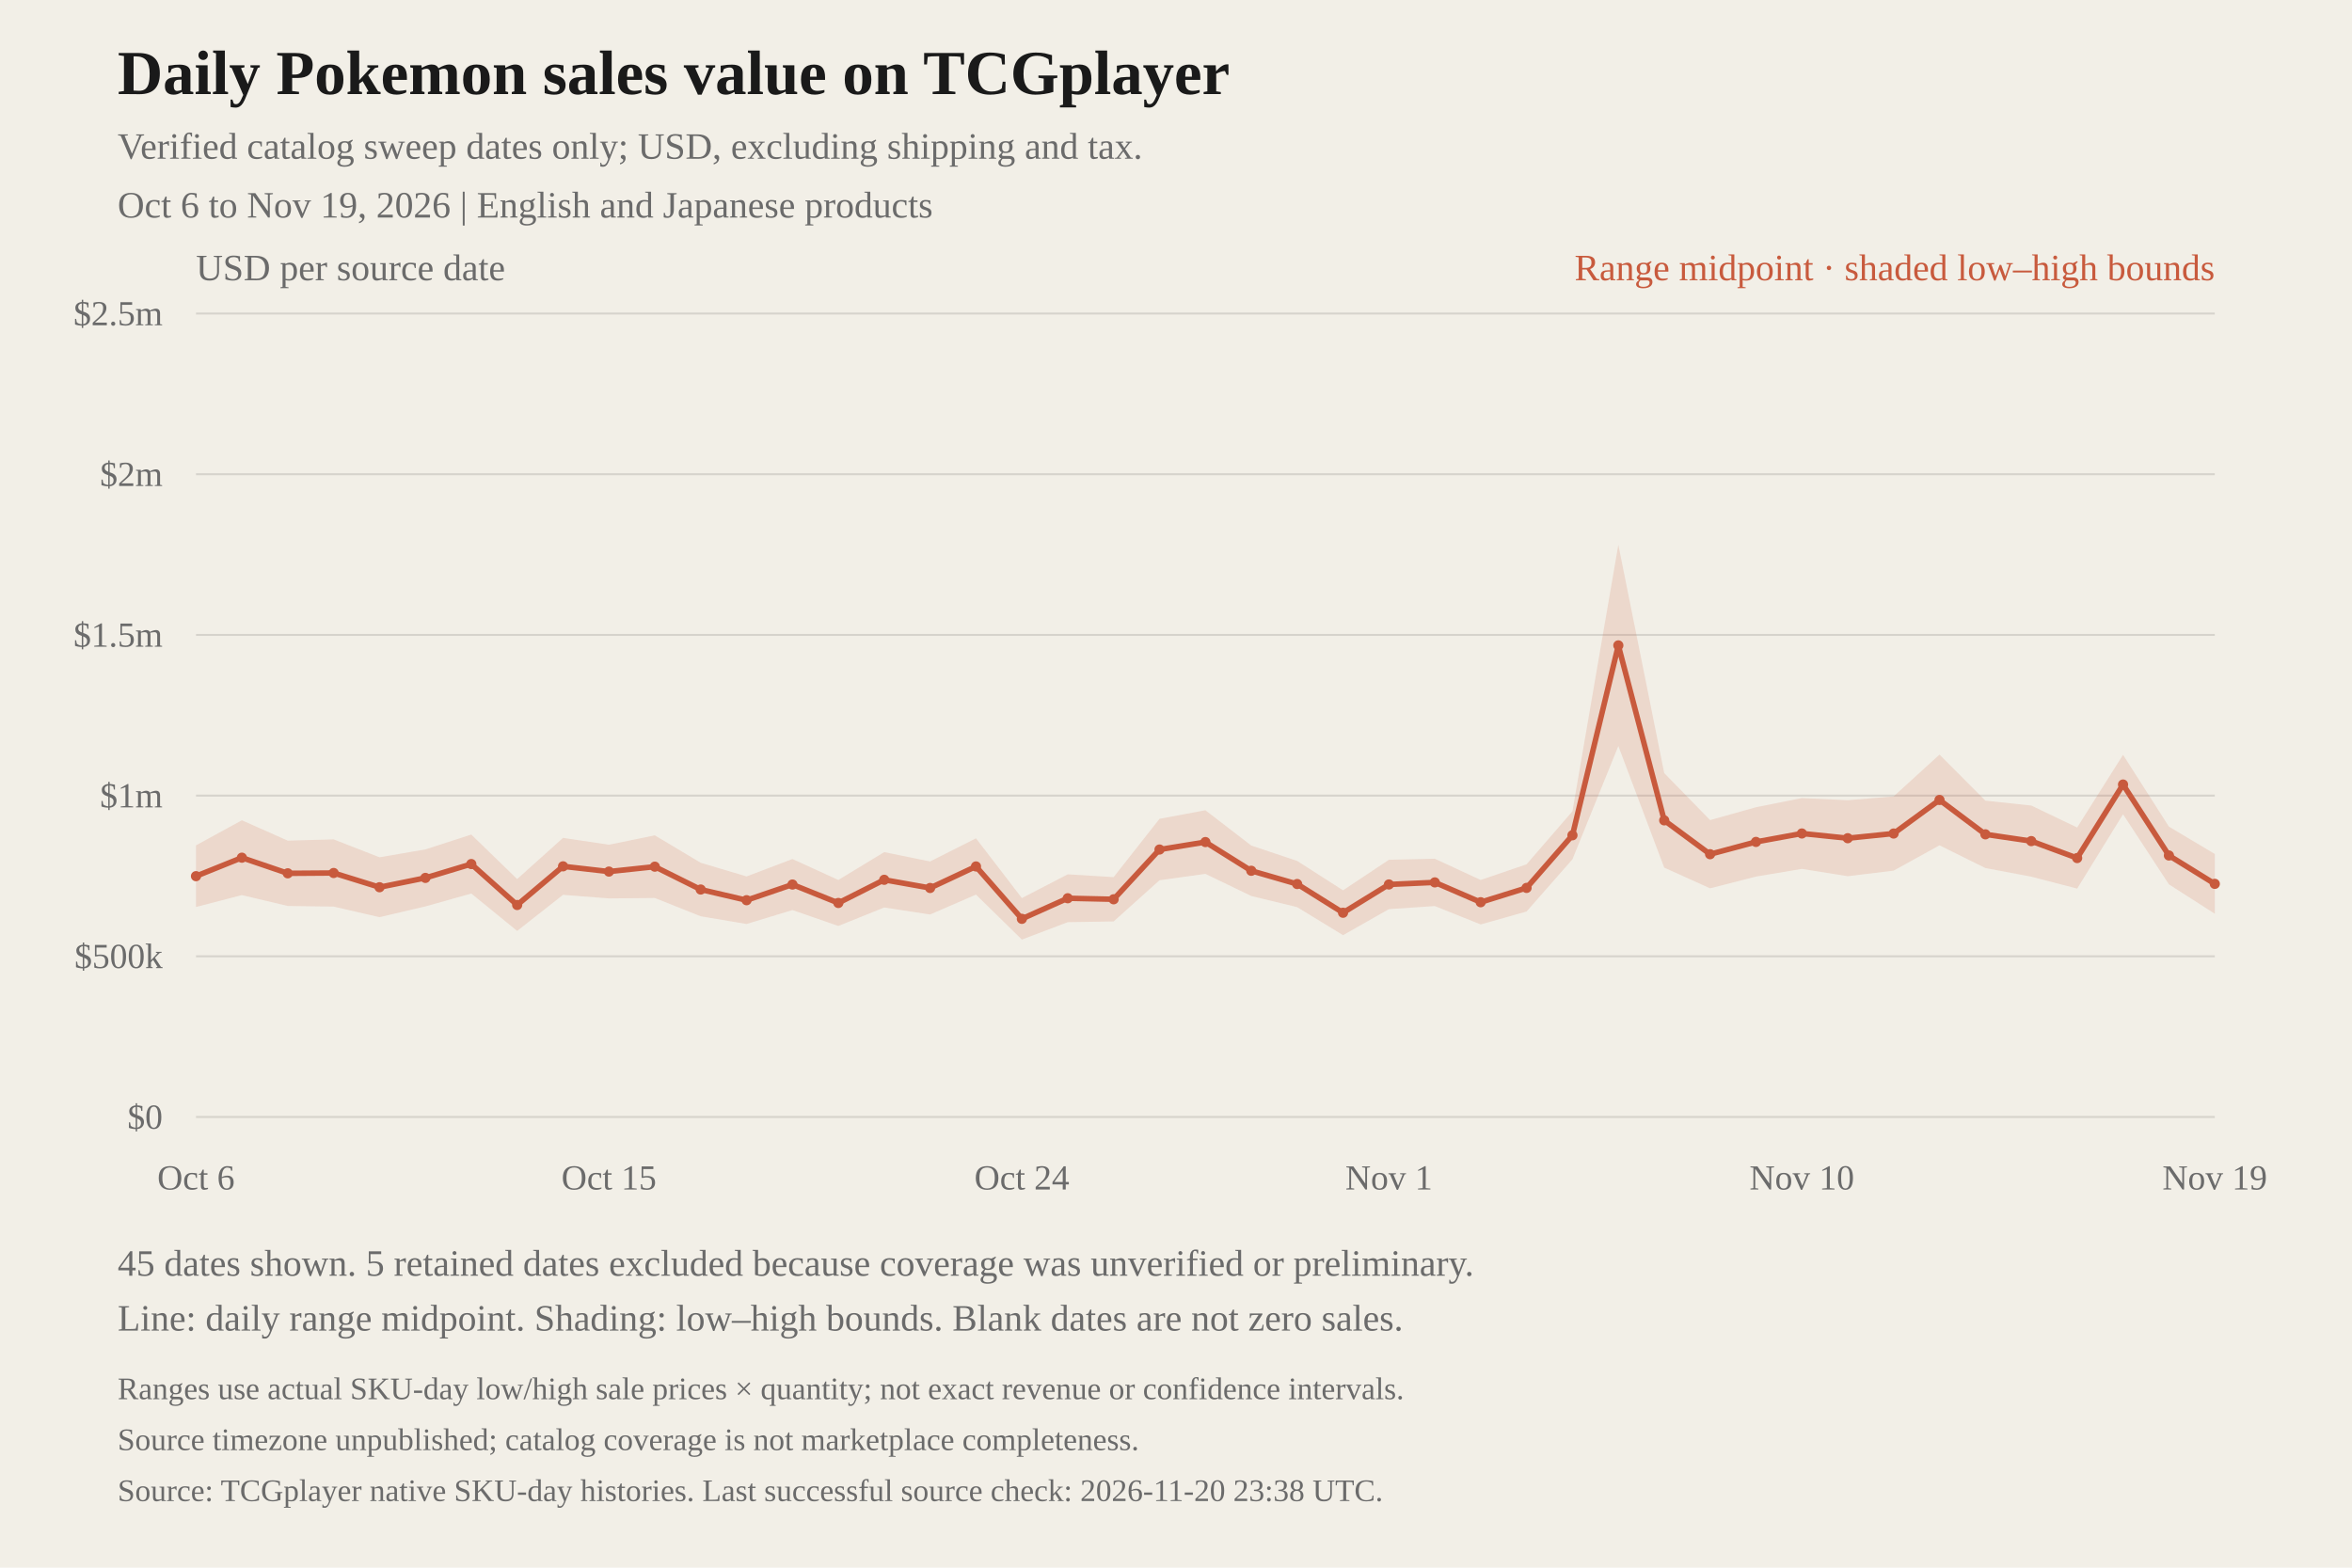
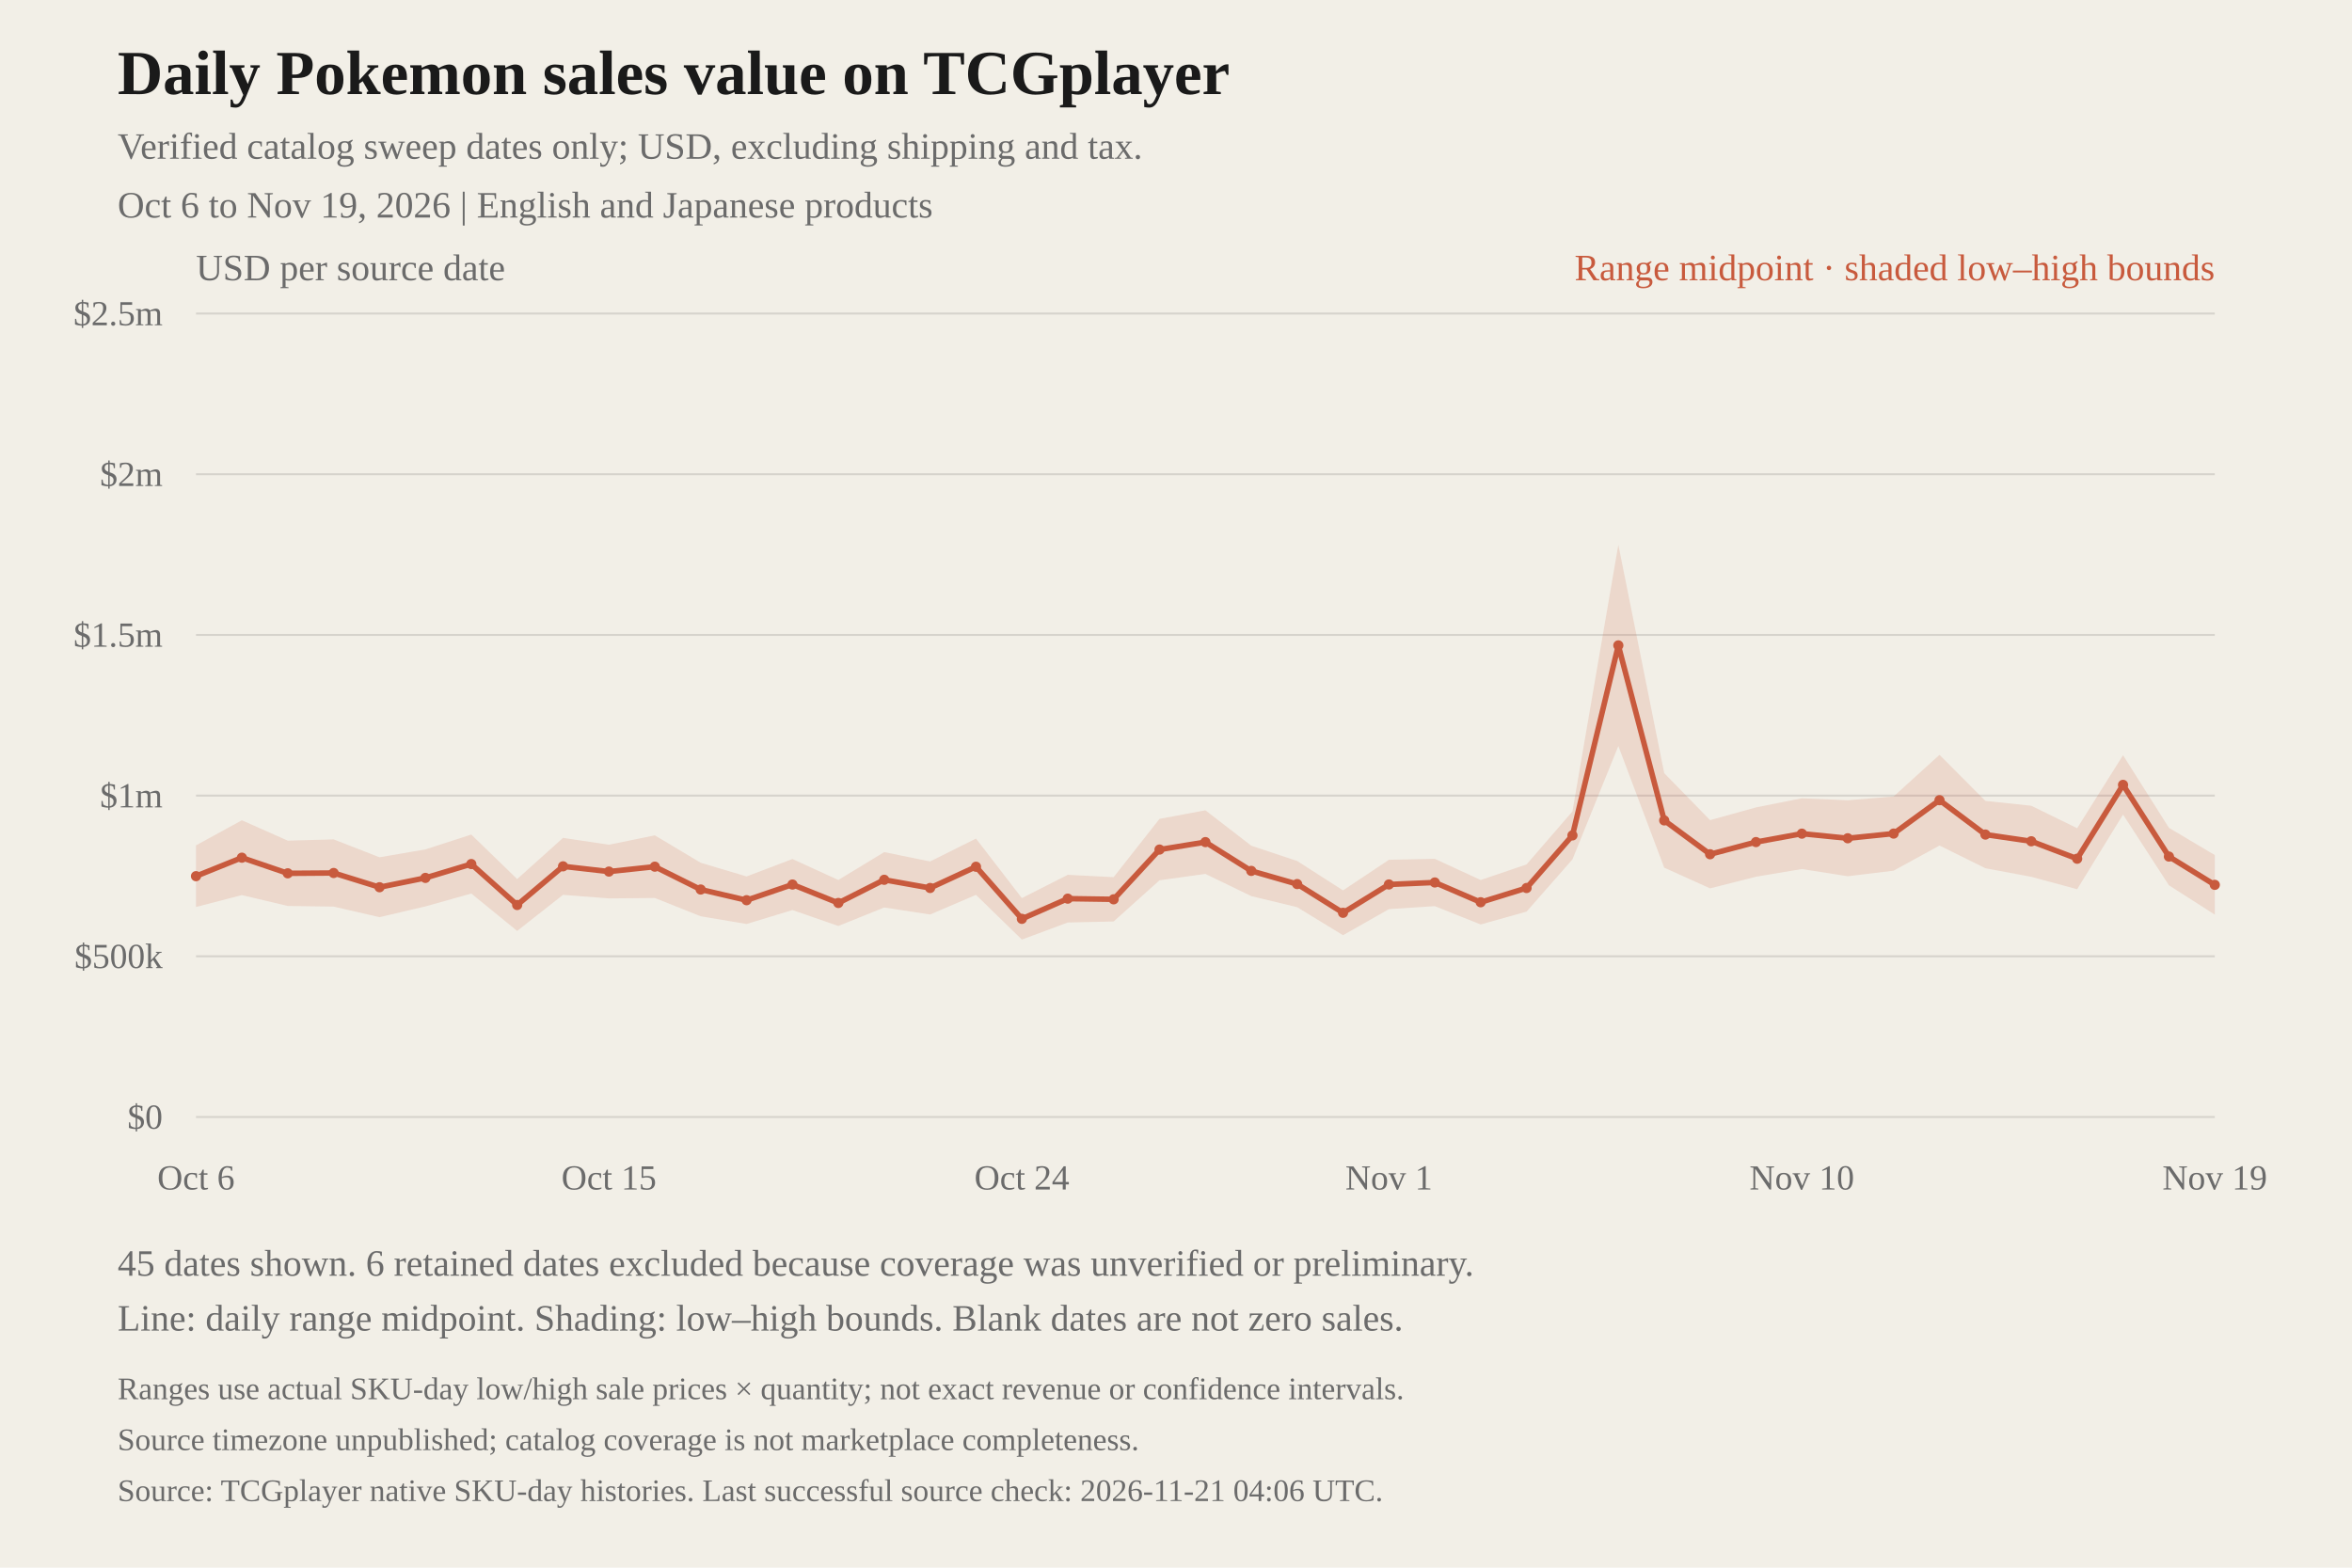
<svg xmlns="http://www.w3.org/2000/svg" width="1200" height="800" viewBox="0 0 1200 800" role="img" aria-labelledby="title description">
  <style>text{font-family:Georgia,"Liberation Serif","Times New Roman",serif;fill:#1A1A1A;font-size:19px}.title{font-size:32px;font-weight:600}.muted,.axis{fill:#6B6B6B}.axis{font-size:18px}.note{font-size:16px;fill:#6B6B6B}.grid{stroke:#D6D3CC;stroke-width:1}</style>
  <rect data-role="background" width="1200" height="800" fill="#F2EFE7" />
  <text x="60" y="48" class="title">Daily Pokemon sales value on TCGplayer</text>
  <text x="60" y="81" class="muted">Verified catalog sweep dates only; USD, excluding shipping and tax.</text>
  <text x="60" y="111" class="muted">Oct 6 to Nov 19, 2026 | English and Japanese products</text>
  <text x="100" y="143" class="muted">USD per source date</text>
  <text x="1130" y="143" text-anchor="end" style="fill:#C85A3D">Range midpoint · shaded low–high bounds</text>
  <path d="M100,570H1130" class="grid" />
  <text x="83" y="576" class="axis" text-anchor="end">$0</text>
  <path d="M100,488H1130" class="grid" />
  <text x="83" y="494" class="axis" text-anchor="end">$500k</text>
  <path d="M100,406H1130" class="grid" />
  <text x="83" y="412" class="axis" text-anchor="end">$1m</text>
  <path d="M100,324H1130" class="grid" />
  <text x="83" y="330" class="axis" text-anchor="end">$1.5m</text>
  <path d="M100,242H1130" class="grid" />
  <text x="83" y="248" class="axis" text-anchor="end">$2m</text>
  <path d="M100,160H1130" class="grid" />
  <text x="83" y="166" class="axis" text-anchor="end">$2.5m</text>
-   <polygon data-series="daily-band" points="100,431.395 123.409,418.596 146.818,428.993 170.227,428.347 193.636,437.483 217.045,433.454 240.455,425.889 263.864,448.6 287.273,427.569 310.682,431.071 334.091,426.287 357.5,440.279 380.909,447.253 404.318,438.369 427.727,449.058 451.136,434.841 474.545,439.616 497.955,427.802 521.364,458.299 544.773,446.181 568.182,447.604 591.591,417.85 615,413.484 638.409,431.501 661.818,439.338 685.227,454.335 708.636,438.757 732.045,438.216 755.455,449.065 778.864,441.06 802.273,413.989 825.682,278.014 849.091,394.518 872.5,418.503 895.909,411.947 919.318,407.27 942.727,408.36 966.136,406.417 989.545,385.082 1012.955,408.576 1036.364,411.079 1059.773,422.284 1083.182,385.198 1106.591,421.834 1130,435.791 1130,466.287 1106.591,451.283 1083.182,415.512 1059.773,453.454 1036.364,447.363 1012.955,442.96 989.545,431.364 966.136,444.286 942.727,447.129 919.318,443.396 895.909,447.32 872.5,453.315 849.091,442.744 825.682,380.686 802.273,438.49 778.864,465.14 755.455,471.746 732.045,462.362 708.636,463.933 685.227,477.219 661.818,462.913 638.409,457.225 615,445.933 591.591,449.195 568.182,470.215 544.773,470.584 521.364,479.468 497.955,456.514 474.545,466.671 451.136,463.09 427.727,472.524 404.318,464.4 380.909,471.512 357.5,467.575 334.091,458.248 310.682,458.461 287.273,456.626 263.864,475.046 240.455,455.971 217.045,462.546 193.636,468.031 170.227,462.639 146.818,462.325 123.409,456.767 100,462.839" fill="#C85A3D" fill-opacity="0.16" />
-   <polyline data-series="daily-midpoint" points="100,447.117 123.409,437.682 146.818,445.659 170.227,445.493 193.636,452.757 217.045,448 240.455,440.93 263.864,461.823 287.273,442.097 310.682,444.766 334.091,442.267 357.5,453.927 380.909,459.382 404.318,451.384 427.727,460.791 451.136,448.965 474.545,453.144 497.955,442.158 521.364,468.884 544.773,458.382 568.182,458.909 591.591,433.523 615,429.709 638.409,444.363 661.818,451.126 685.227,465.777 708.636,451.345 732.045,450.289 755.455,460.405 778.864,453.1 802.273,426.24 825.682,329.35 849.091,418.631 872.5,435.909 895.909,429.633 919.318,425.333 942.727,427.744 966.136,425.351 989.545,408.223 1012.955,425.768 1036.364,429.221 1059.773,437.869 1083.182,400.355 1106.591,436.558 1130,451.039" fill="none" stroke="#C85A3D" stroke-width="2.8" stroke-linejoin="round" stroke-linecap="round" />
+   <polygon data-series="daily-band" points="100,431.395 123.409,418.596 146.818,428.993 170.227,428.347 193.636,437.483 217.045,433.454 240.455,425.889 263.864,448.6 287.273,427.569 310.682,431.071 334.091,426.287 357.5,440.279 380.909,447.253 404.318,438.369 427.727,449.058 451.136,434.841 474.545,439.616 497.955,427.947 521.364,458.306 544.773,446.428 568.182,447.623 591.591,417.87 615,413.507 638.409,431.567 661.818,439.364 685.227,454.372 708.636,438.759 732.045,438.259 755.455,449.08 778.864,441.12 802.273,414.074 825.682,278.017 849.091,394.546 872.5,418.521 895.909,412.032 919.318,407.373 942.727,408.395 966.136,406.448 989.545,385.2 1012.955,408.699 1036.364,411.18 1059.773,422.646 1083.182,385.391 1106.591,422.444 1130,436.359 1130,466.729 1106.591,451.758 1083.182,415.656 1059.773,453.774 1036.364,447.435 1012.955,443.067 989.545,431.475 966.136,444.31 942.727,447.152 919.318,443.471 895.909,447.393 872.5,453.332 849.091,442.771 825.682,380.688 802.273,438.543 778.864,465.192 755.455,471.758 732.045,462.403 708.636,463.935 685.227,477.244 661.818,462.935 638.409,457.284 615,445.952 591.591,449.208 568.182,470.232 544.773,470.751 521.364,479.473 497.955,456.654 474.545,466.671 451.136,463.09 427.727,472.524 404.318,464.4 380.909,471.512 357.5,467.575 334.091,458.248 310.682,458.461 287.273,456.626 263.864,475.046 240.455,455.971 217.045,462.546 193.636,468.031 170.227,462.639 146.818,462.325 123.409,456.767 100,462.839" fill="#C85A3D" fill-opacity="0.16" />
+   <polyline data-series="daily-midpoint" points="100,447.117 123.409,437.682 146.818,445.659 170.227,445.493 193.636,452.757 217.045,448 240.455,440.93 263.864,461.823 287.273,442.097 310.682,444.766 334.091,442.267 357.5,453.927 380.909,459.382 404.318,451.384 427.727,460.791 451.136,448.965 474.545,453.144 497.955,442.301 521.364,468.89 544.773,458.589 568.182,458.927 591.591,433.539 615,429.73 638.409,444.426 661.818,451.149 685.227,465.808 708.636,451.347 732.045,450.331 755.455,460.419 778.864,453.156 802.273,426.309 825.682,329.352 849.091,418.658 872.5,435.926 895.909,429.712 919.318,425.422 942.727,427.773 966.136,425.379 989.545,408.337 1012.955,425.883 1036.364,429.307 1059.773,438.21 1083.182,400.524 1106.591,437.101 1130,451.544" fill="none" stroke="#C85A3D" stroke-width="2.8" stroke-linejoin="round" stroke-linecap="round" />
  <circle data-series="daily-observation" cx="100" cy="447.117" r="2.6" fill="#C85A3D" />
  <circle data-series="daily-observation" cx="123.409" cy="437.682" r="2.6" fill="#C85A3D" />
  <circle data-series="daily-observation" cx="146.818" cy="445.659" r="2.6" fill="#C85A3D" />
  <circle data-series="daily-observation" cx="170.227" cy="445.493" r="2.6" fill="#C85A3D" />
  <circle data-series="daily-observation" cx="193.636" cy="452.757" r="2.6" fill="#C85A3D" />
  <circle data-series="daily-observation" cx="217.045" cy="448" r="2.6" fill="#C85A3D" />
  <circle data-series="daily-observation" cx="240.455" cy="440.93" r="2.6" fill="#C85A3D" />
  <circle data-series="daily-observation" cx="263.864" cy="461.823" r="2.6" fill="#C85A3D" />
  <circle data-series="daily-observation" cx="287.273" cy="442.097" r="2.6" fill="#C85A3D" />
  <circle data-series="daily-observation" cx="310.682" cy="444.766" r="2.6" fill="#C85A3D" />
  <circle data-series="daily-observation" cx="334.091" cy="442.267" r="2.6" fill="#C85A3D" />
  <circle data-series="daily-observation" cx="357.5" cy="453.927" r="2.6" fill="#C85A3D" />
  <circle data-series="daily-observation" cx="380.909" cy="459.382" r="2.6" fill="#C85A3D" />
  <circle data-series="daily-observation" cx="404.318" cy="451.384" r="2.6" fill="#C85A3D" />
  <circle data-series="daily-observation" cx="427.727" cy="460.791" r="2.6" fill="#C85A3D" />
  <circle data-series="daily-observation" cx="451.136" cy="448.965" r="2.6" fill="#C85A3D" />
  <circle data-series="daily-observation" cx="474.545" cy="453.144" r="2.6" fill="#C85A3D" />
-   <circle data-series="daily-observation" cx="497.955" cy="442.158" r="2.6" fill="#C85A3D" />
-   <circle data-series="daily-observation" cx="521.364" cy="468.884" r="2.6" fill="#C85A3D" />
-   <circle data-series="daily-observation" cx="544.773" cy="458.382" r="2.6" fill="#C85A3D" />
-   <circle data-series="daily-observation" cx="568.182" cy="458.909" r="2.6" fill="#C85A3D" />
-   <circle data-series="daily-observation" cx="591.591" cy="433.523" r="2.6" fill="#C85A3D" />
-   <circle data-series="daily-observation" cx="615" cy="429.709" r="2.6" fill="#C85A3D" />
-   <circle data-series="daily-observation" cx="638.409" cy="444.363" r="2.6" fill="#C85A3D" />
-   <circle data-series="daily-observation" cx="661.818" cy="451.126" r="2.6" fill="#C85A3D" />
-   <circle data-series="daily-observation" cx="685.227" cy="465.777" r="2.6" fill="#C85A3D" />
-   <circle data-series="daily-observation" cx="708.636" cy="451.345" r="2.6" fill="#C85A3D" />
-   <circle data-series="daily-observation" cx="732.045" cy="450.289" r="2.6" fill="#C85A3D" />
-   <circle data-series="daily-observation" cx="755.455" cy="460.405" r="2.6" fill="#C85A3D" />
-   <circle data-series="daily-observation" cx="778.864" cy="453.1" r="2.6" fill="#C85A3D" />
-   <circle data-series="daily-observation" cx="802.273" cy="426.24" r="2.6" fill="#C85A3D" />
-   <circle data-series="daily-observation" cx="825.682" cy="329.35" r="2.6" fill="#C85A3D" />
-   <circle data-series="daily-observation" cx="849.091" cy="418.631" r="2.6" fill="#C85A3D" />
-   <circle data-series="daily-observation" cx="872.5" cy="435.909" r="2.6" fill="#C85A3D" />
-   <circle data-series="daily-observation" cx="895.909" cy="429.633" r="2.6" fill="#C85A3D" />
-   <circle data-series="daily-observation" cx="919.318" cy="425.333" r="2.6" fill="#C85A3D" />
-   <circle data-series="daily-observation" cx="942.727" cy="427.744" r="2.6" fill="#C85A3D" />
-   <circle data-series="daily-observation" cx="966.136" cy="425.351" r="2.6" fill="#C85A3D" />
-   <circle data-series="daily-observation" cx="989.545" cy="408.223" r="2.6" fill="#C85A3D" />
-   <circle data-series="daily-observation" cx="1012.955" cy="425.768" r="2.6" fill="#C85A3D" />
-   <circle data-series="daily-observation" cx="1036.364" cy="429.221" r="2.6" fill="#C85A3D" />
-   <circle data-series="daily-observation" cx="1059.773" cy="437.869" r="2.6" fill="#C85A3D" />
-   <circle data-series="daily-observation" cx="1083.182" cy="400.355" r="2.6" fill="#C85A3D" />
-   <circle data-series="daily-observation" cx="1106.591" cy="436.558" r="2.6" fill="#C85A3D" />
-   <circle data-series="daily-observation" cx="1130" cy="451.039" r="2.6" fill="#C85A3D" />
+   <circle data-series="daily-observation" cx="497.955" cy="442.301" r="2.6" fill="#C85A3D" />
+   <circle data-series="daily-observation" cx="521.364" cy="468.89" r="2.6" fill="#C85A3D" />
+   <circle data-series="daily-observation" cx="544.773" cy="458.589" r="2.6" fill="#C85A3D" />
+   <circle data-series="daily-observation" cx="568.182" cy="458.927" r="2.6" fill="#C85A3D" />
+   <circle data-series="daily-observation" cx="591.591" cy="433.539" r="2.6" fill="#C85A3D" />
+   <circle data-series="daily-observation" cx="615" cy="429.73" r="2.6" fill="#C85A3D" />
+   <circle data-series="daily-observation" cx="638.409" cy="444.426" r="2.6" fill="#C85A3D" />
+   <circle data-series="daily-observation" cx="661.818" cy="451.149" r="2.6" fill="#C85A3D" />
+   <circle data-series="daily-observation" cx="685.227" cy="465.808" r="2.6" fill="#C85A3D" />
+   <circle data-series="daily-observation" cx="708.636" cy="451.347" r="2.6" fill="#C85A3D" />
+   <circle data-series="daily-observation" cx="732.045" cy="450.331" r="2.6" fill="#C85A3D" />
+   <circle data-series="daily-observation" cx="755.455" cy="460.419" r="2.6" fill="#C85A3D" />
+   <circle data-series="daily-observation" cx="778.864" cy="453.156" r="2.6" fill="#C85A3D" />
+   <circle data-series="daily-observation" cx="802.273" cy="426.309" r="2.6" fill="#C85A3D" />
+   <circle data-series="daily-observation" cx="825.682" cy="329.352" r="2.6" fill="#C85A3D" />
+   <circle data-series="daily-observation" cx="849.091" cy="418.658" r="2.6" fill="#C85A3D" />
+   <circle data-series="daily-observation" cx="872.5" cy="435.926" r="2.6" fill="#C85A3D" />
+   <circle data-series="daily-observation" cx="895.909" cy="429.712" r="2.6" fill="#C85A3D" />
+   <circle data-series="daily-observation" cx="919.318" cy="425.422" r="2.6" fill="#C85A3D" />
+   <circle data-series="daily-observation" cx="942.727" cy="427.773" r="2.6" fill="#C85A3D" />
+   <circle data-series="daily-observation" cx="966.136" cy="425.379" r="2.6" fill="#C85A3D" />
+   <circle data-series="daily-observation" cx="989.545" cy="408.337" r="2.6" fill="#C85A3D" />
+   <circle data-series="daily-observation" cx="1012.955" cy="425.883" r="2.6" fill="#C85A3D" />
+   <circle data-series="daily-observation" cx="1036.364" cy="429.307" r="2.6" fill="#C85A3D" />
+   <circle data-series="daily-observation" cx="1059.773" cy="438.21" r="2.6" fill="#C85A3D" />
+   <circle data-series="daily-observation" cx="1083.182" cy="400.524" r="2.6" fill="#C85A3D" />
+   <circle data-series="daily-observation" cx="1106.591" cy="437.101" r="2.6" fill="#C85A3D" />
+   <circle data-series="daily-observation" cx="1130" cy="451.544" r="2.6" fill="#C85A3D" />
  <text x="100" y="607" class="axis" text-anchor="middle">Oct 6</text>
  <text x="310.682" y="607" class="axis" text-anchor="middle">Oct 15</text>
  <text x="521.364" y="607" class="axis" text-anchor="middle">Oct 24</text>
  <text x="708.636" y="607" class="axis" text-anchor="middle">Nov 1</text>
  <text x="919.318" y="607" class="axis" text-anchor="middle">Nov 10</text>
  <text x="1130" y="607" class="axis" text-anchor="middle">Nov 19</text>
-   <text x="60" y="651" class="muted">45 dates shown. 5 retained dates excluded because coverage was unverified or preliminary.</text>
+   <text x="60" y="651" class="muted">45 dates shown. 6 retained dates excluded because coverage was unverified or preliminary.</text>
  <text x="60" y="679" class="muted">Line: daily range midpoint. Shading: low–high bounds. Blank dates are not zero sales.</text>
  <text x="60" y="714" class="note">Ranges use actual SKU-day low/high sale prices × quantity; not exact revenue or confidence intervals.</text>
  <text x="60" y="740" class="note">Source timezone unpublished; catalog coverage is not marketplace completeness.</text>
-   <text x="60" y="766" class="note">Source: TCGplayer native SKU-day histories. Last successful source check: 2026-11-20 23:38 UTC.</text>
+   <text x="60" y="766" class="note">Source: TCGplayer native SKU-day histories. Last successful source check: 2026-11-21 04:06 UTC.</text>
</svg>
